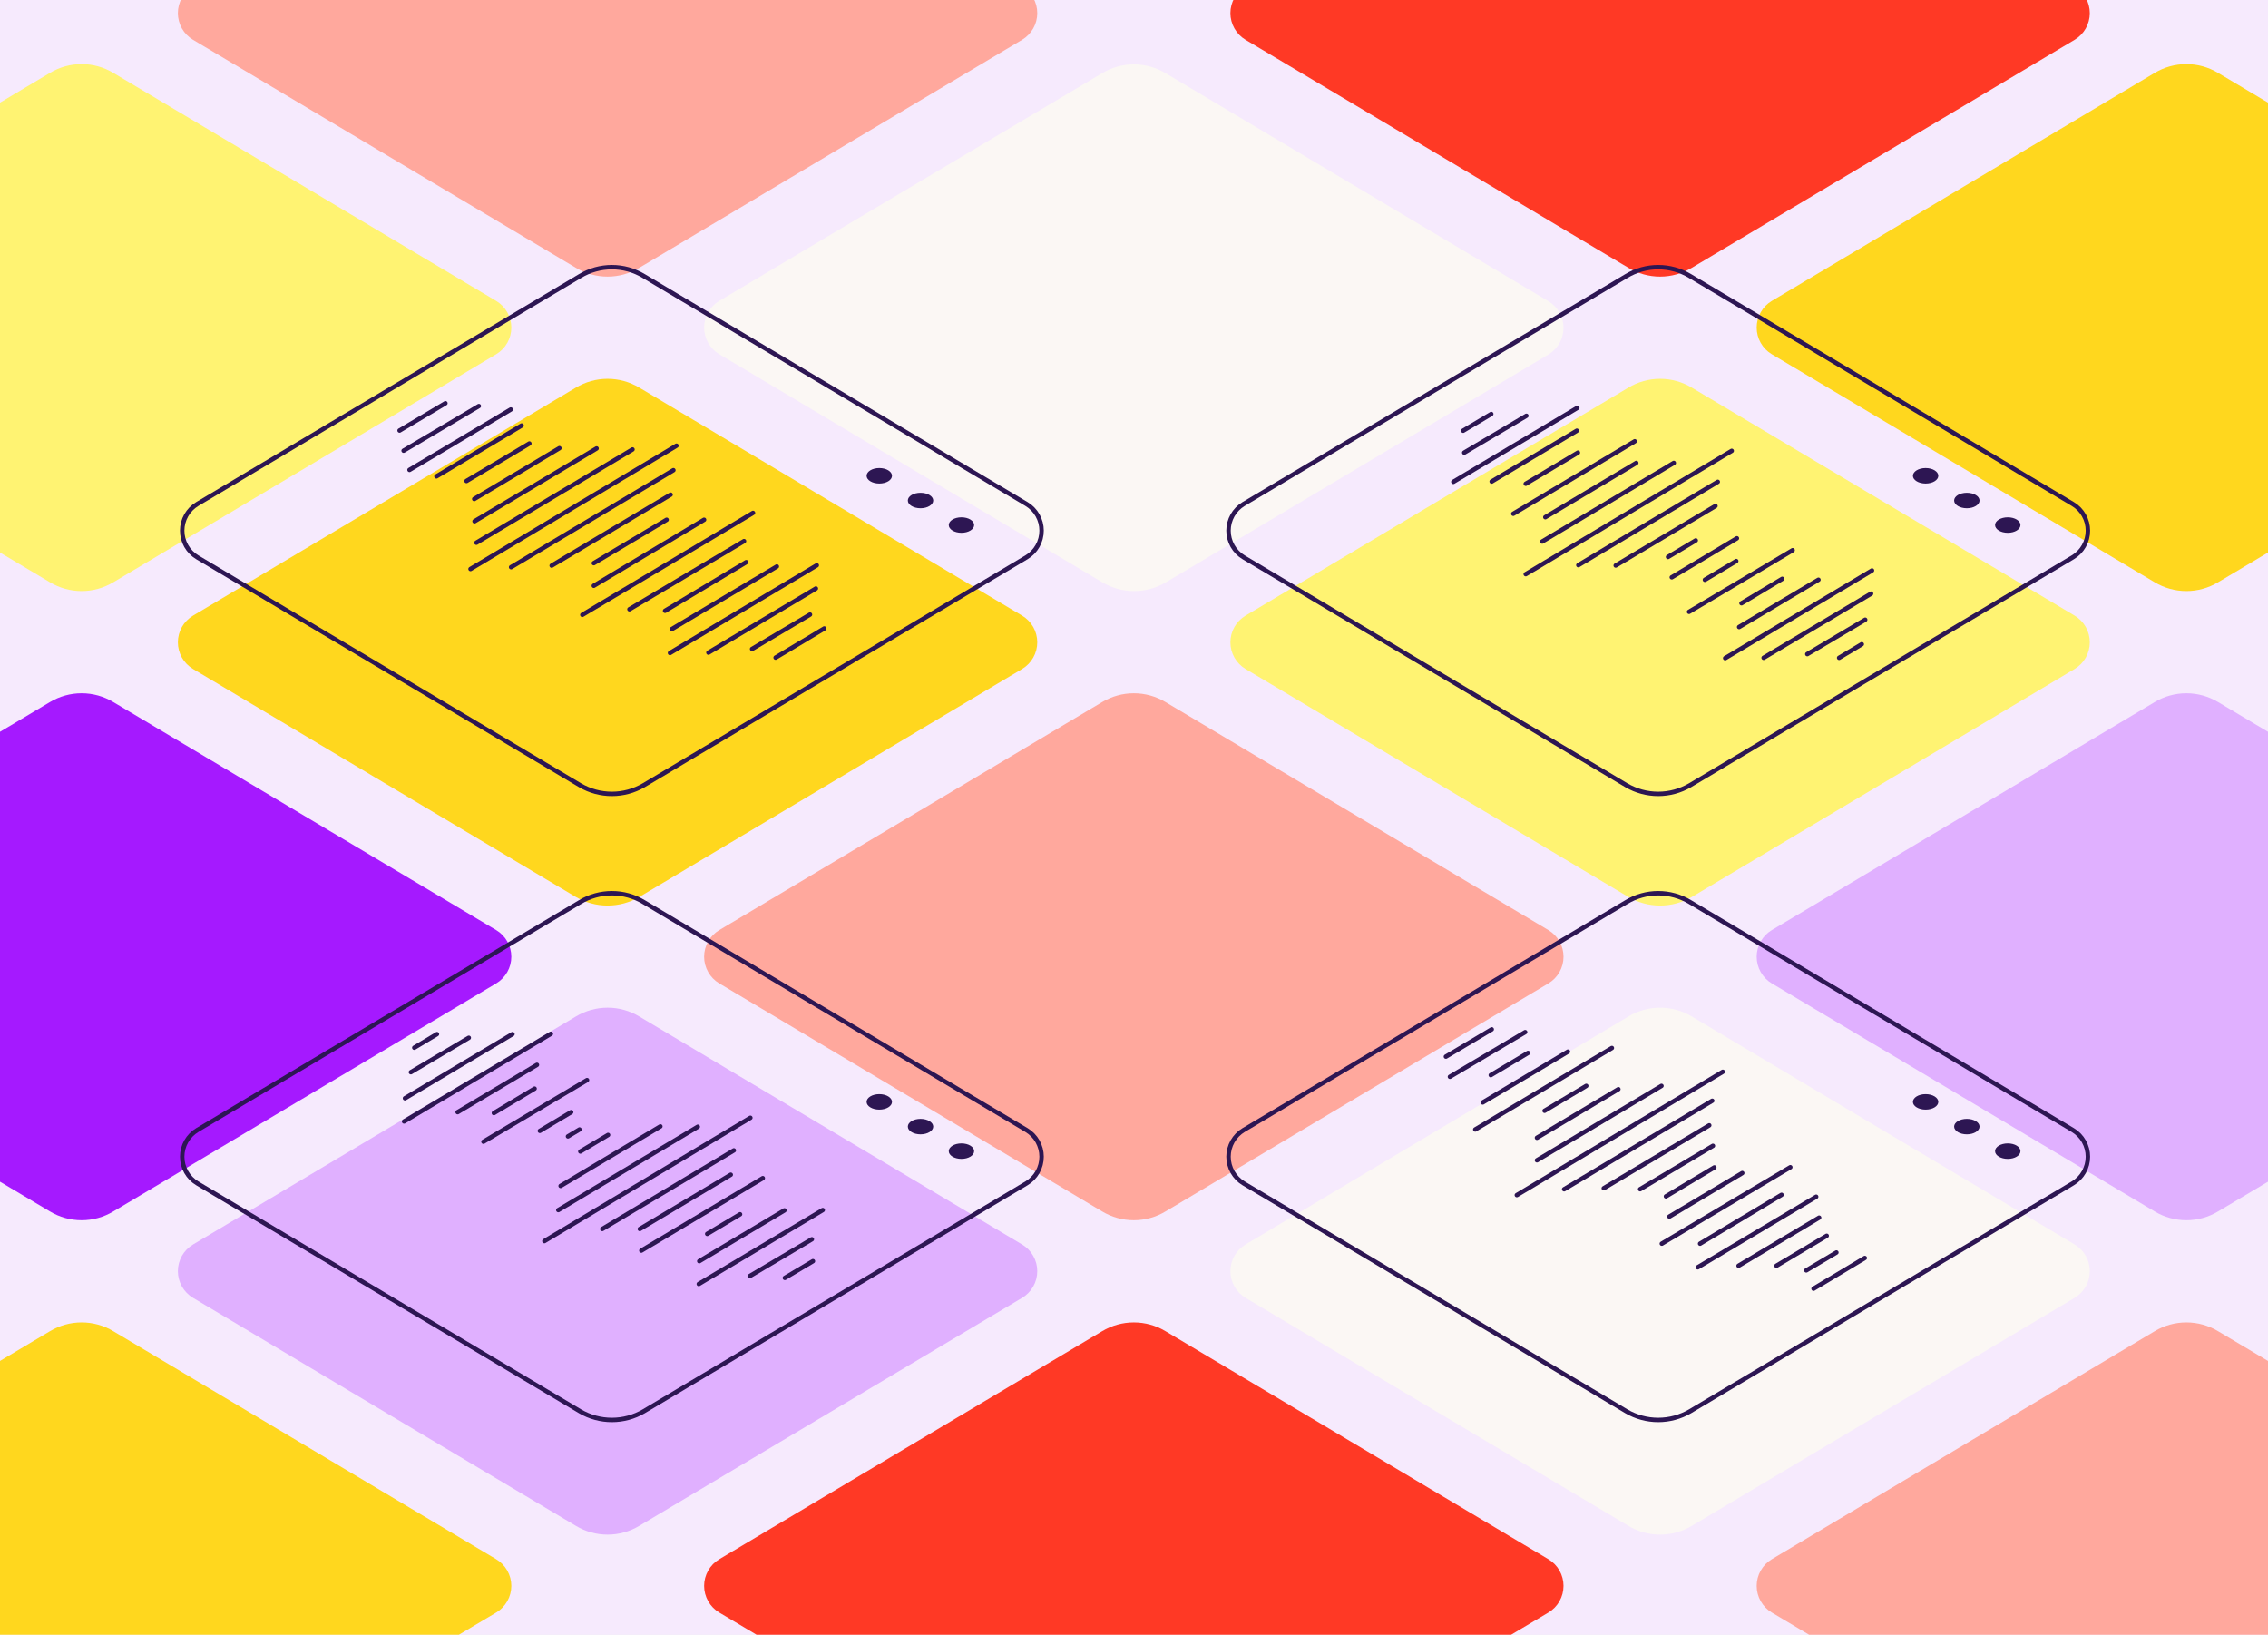
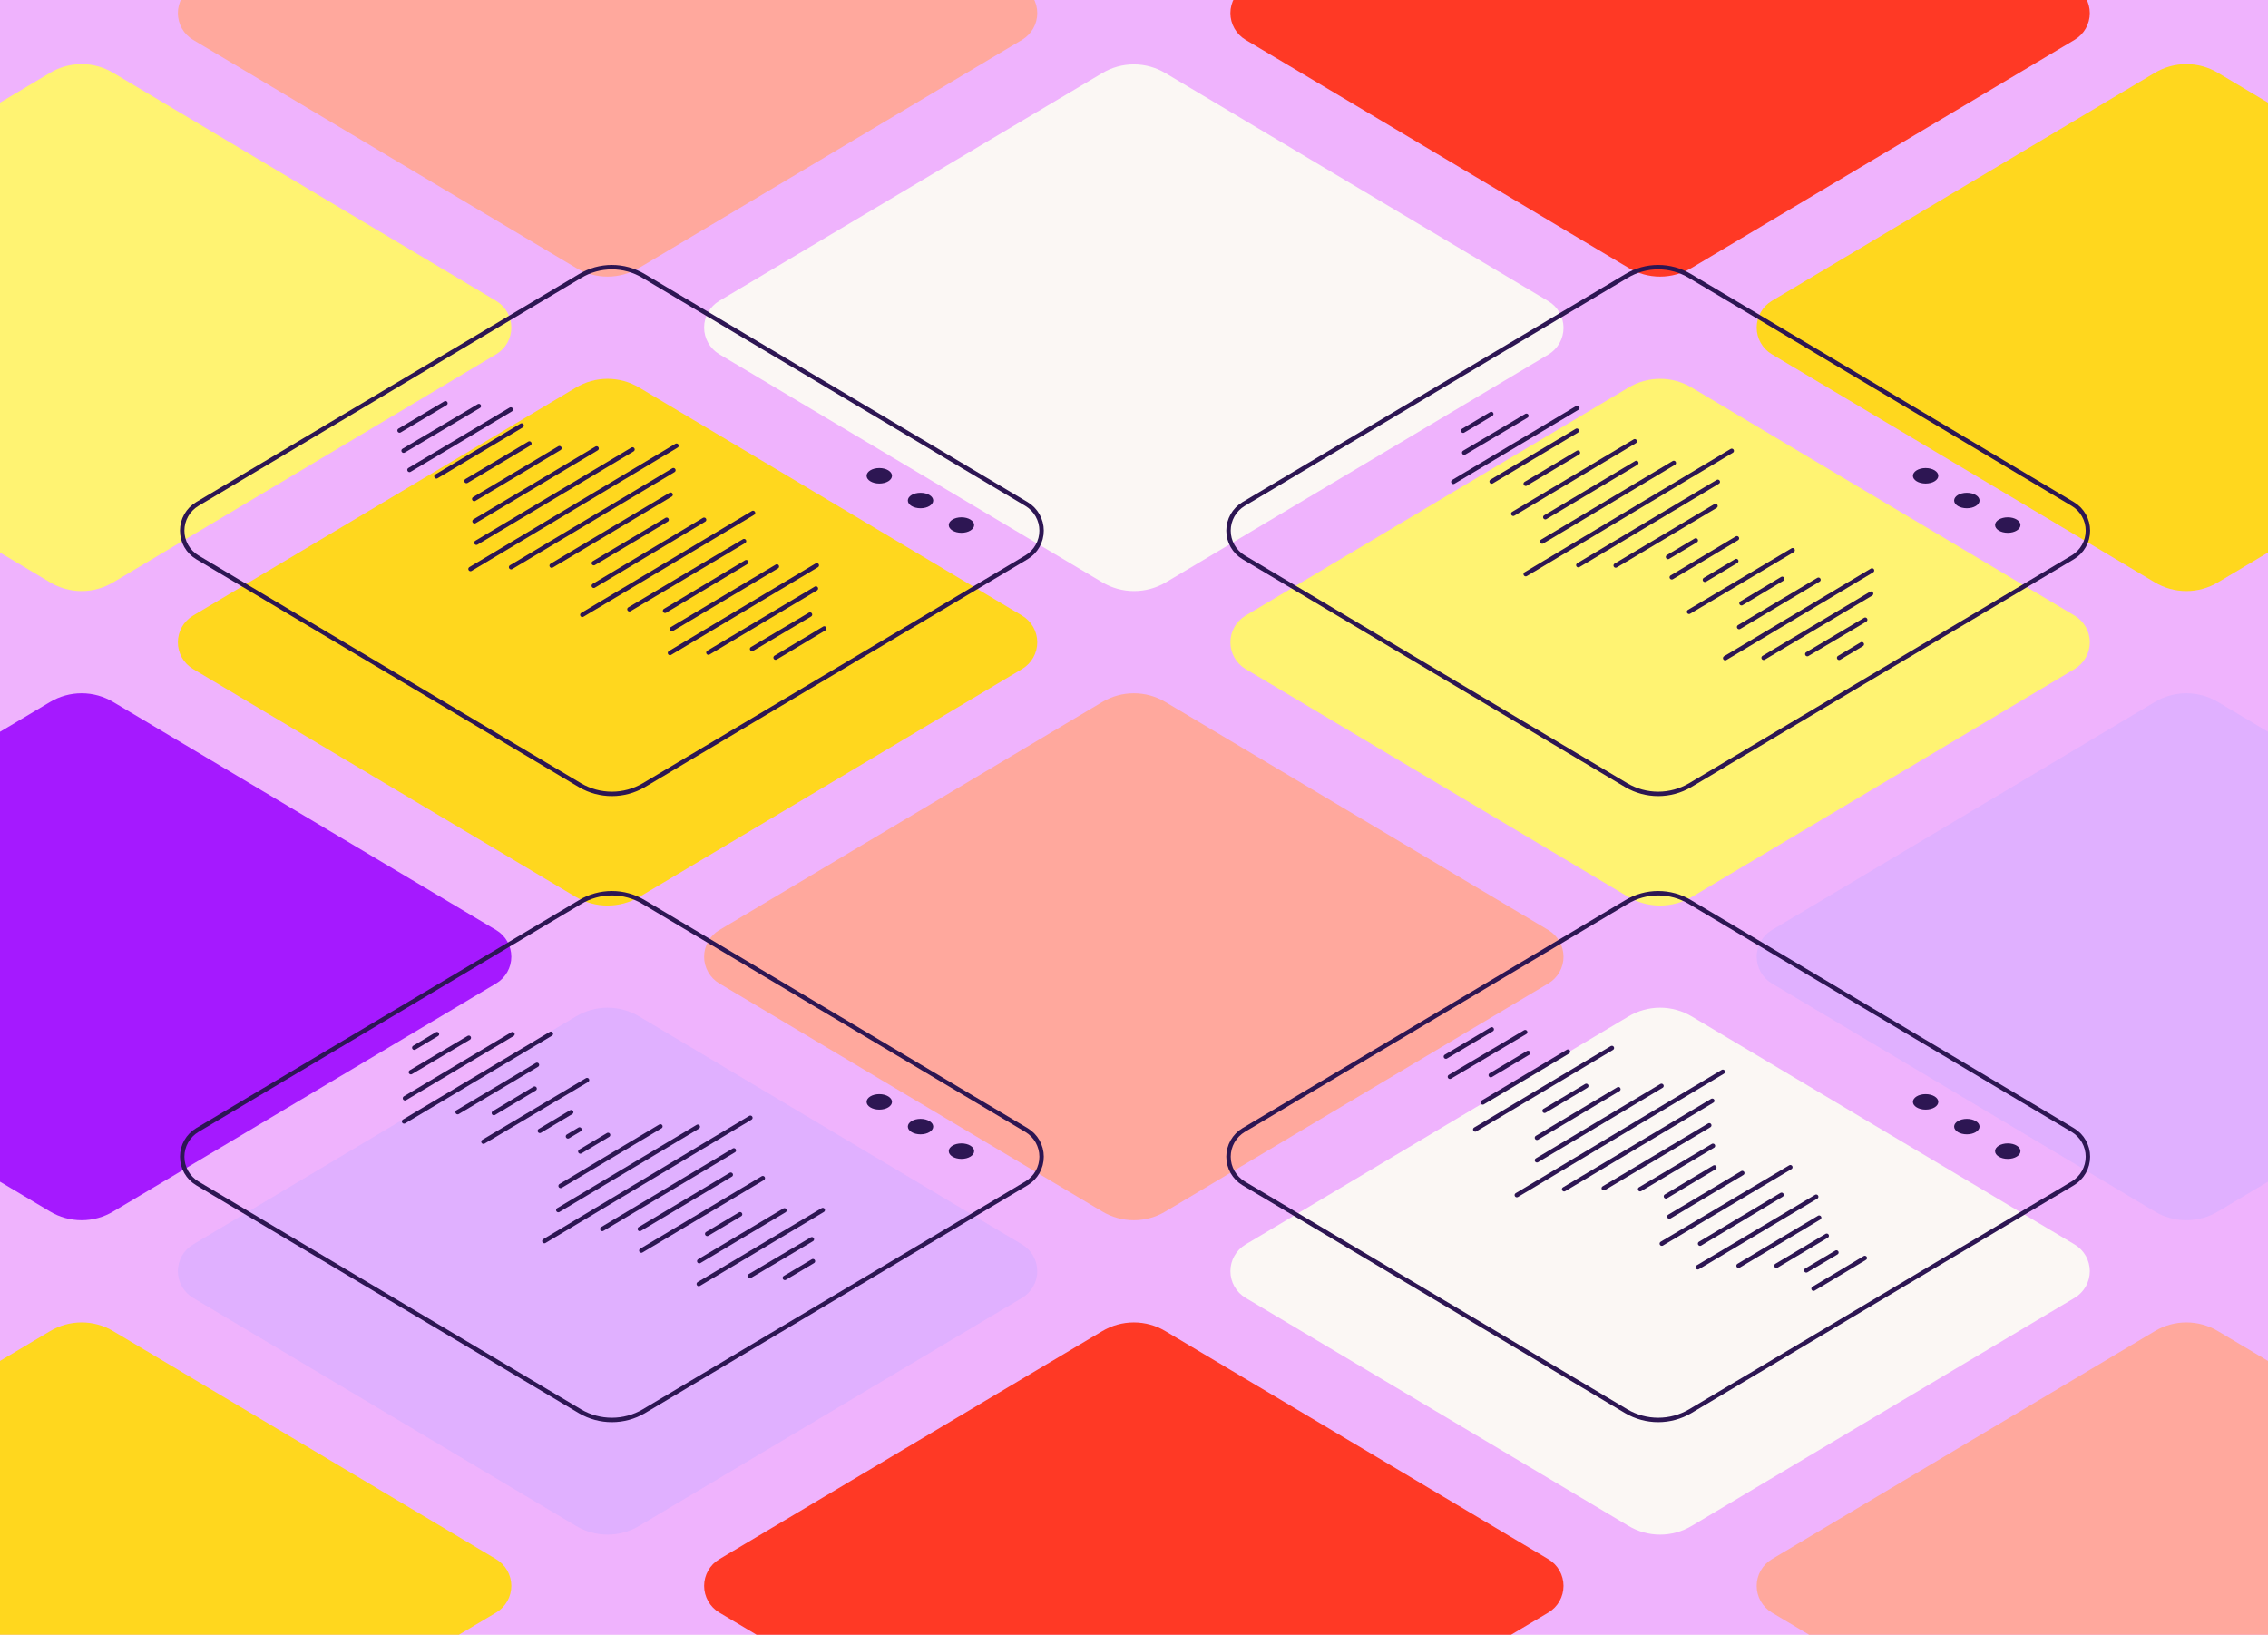
<svg xmlns="http://www.w3.org/2000/svg" width="512" height="369" viewBox="0 0 512 369" fill="none">
  <g clip-path="url(#clip0_6059_34013)">
-     <path d="M512 0H0V369H512V0Z" fill="#F6EAFD" />
+     <path d="M512 0H0V369H512V0Z" fill="#EAFD" />
    <path d="M248.796 131.412L162.367 79.947C161.327 79.325 160.466 78.444 159.869 77.39C159.271 76.336 158.957 75.145 158.957 73.933C158.957 72.722 159.271 71.531 159.869 70.477C160.466 69.423 161.327 68.542 162.367 67.92L248.796 16.524C250.959 15.22 253.437 14.531 255.962 14.531C258.488 14.531 260.966 15.22 263.129 16.524L349.558 67.99C350.597 68.612 351.458 69.493 352.055 70.547C352.652 71.601 352.966 72.792 352.966 74.003C352.966 75.215 352.652 76.405 352.055 77.459C351.458 78.513 350.597 79.394 349.558 80.017L263.129 131.482C260.954 132.759 258.475 133.426 255.953 133.414C253.431 133.401 250.958 132.71 248.796 131.412Z" fill="#FBF7F4" />
    <path d="M367.599 60.443L281.17 8.977C280.131 8.355 279.27 7.474 278.673 6.42C278.076 5.366 277.762 4.175 277.762 2.964C277.762 1.752 278.076 0.562 278.673 -0.492C279.27 -1.546 280.131 -2.427 281.17 -3.05L367.599 -54.515C369.762 -55.819 372.241 -56.508 374.767 -56.508C377.293 -56.508 379.771 -55.819 381.935 -54.515L468.361 -3.05C469.401 -2.428 470.262 -1.547 470.859 -0.493C471.457 0.561 471.771 1.752 471.771 2.964C471.771 4.175 471.457 5.366 470.859 6.42C470.262 7.474 469.401 8.355 468.361 8.977L381.935 60.443C379.771 61.747 377.293 62.436 374.767 62.436C372.241 62.436 369.762 61.747 367.599 60.443Z" fill="#FF3925" />
    <path d="M486.407 131.42L399.979 79.954C398.939 79.332 398.079 78.451 397.482 77.397C396.884 76.343 396.57 75.152 396.57 73.941C396.57 72.729 396.884 71.538 397.482 70.484C398.079 69.43 398.939 68.549 399.979 67.927L486.407 16.462C488.571 15.158 491.049 14.469 493.574 14.469C496.1 14.469 498.578 15.158 500.741 16.462L587.17 67.927C588.21 68.549 589.07 69.43 589.667 70.484C590.265 71.538 590.579 72.729 590.579 73.941C590.579 75.152 590.265 76.343 589.667 77.397C589.07 78.451 588.21 79.332 587.17 79.954L500.741 131.42C498.578 132.724 496.1 133.413 493.574 133.413C491.049 133.413 488.571 132.724 486.407 131.42Z" fill="#FFD71E" />
    <path d="M129.994 60.443L43.565 8.977C42.526 8.355 41.665 7.474 41.068 6.42C40.47 5.366 40.156 4.175 40.156 2.964C40.156 1.752 40.47 0.561 41.068 -0.492C41.665 -1.546 42.526 -2.428 43.565 -3.05L129.994 -54.515C132.157 -55.819 134.635 -56.508 137.161 -56.508C139.686 -56.508 142.164 -55.819 144.328 -54.515L230.756 -3.05C231.796 -2.427 232.656 -1.546 233.253 -0.492C233.851 0.562 234.165 1.752 234.165 2.964C234.165 4.175 233.851 5.366 233.253 6.42C232.656 7.474 231.796 8.355 230.756 8.977L144.328 60.443C142.164 61.747 139.686 62.436 137.161 62.436C134.635 62.436 132.157 61.747 129.994 60.443Z" fill="#FFA89D" />
    <path d="M367.599 202.459L281.17 150.994C280.131 150.371 279.27 149.49 278.673 148.436C278.076 147.382 277.762 146.192 277.762 144.98C277.762 143.769 278.076 142.578 278.673 141.524C279.27 140.47 280.131 139.589 281.17 138.966L367.599 87.501C369.762 86.197 372.241 85.508 374.767 85.508C377.293 85.508 379.771 86.197 381.935 87.501L468.361 138.966C469.401 139.588 470.262 140.469 470.859 141.523C471.457 142.577 471.771 143.768 471.771 144.98C471.771 146.191 471.457 147.382 470.859 148.436C470.262 149.49 469.401 150.371 468.361 150.993L381.935 202.459C379.759 203.729 377.286 204.399 374.767 204.399C372.248 204.399 369.774 203.729 367.599 202.459Z" fill="#FFF372" />
    <path d="M486.407 273.435L399.979 221.97C398.939 221.347 398.079 220.466 397.482 219.412C396.884 218.358 396.57 217.168 396.57 215.956C396.57 214.745 396.884 213.554 397.482 212.5C398.079 211.446 398.939 210.565 399.979 209.943L486.407 158.477C488.571 157.173 491.049 156.484 493.574 156.484C496.1 156.484 498.578 157.173 500.741 158.477L587.17 209.942C588.21 210.565 589.07 211.446 589.667 212.5C590.265 213.554 590.579 214.744 590.579 215.956C590.579 217.167 590.265 218.358 589.667 219.412C589.07 220.466 588.21 221.347 587.17 221.969L500.741 273.435C498.578 274.738 496.1 275.427 493.574 275.427C491.049 275.427 488.571 274.738 486.407 273.435Z" fill="#E0B0FF" />
    <path d="M11.261 131.42L-75.167 79.954C-76.207 79.332 -77.067 78.451 -77.665 77.397C-78.262 76.343 -78.576 75.152 -78.576 73.941C-78.576 72.729 -78.262 71.538 -77.665 70.484C-77.067 69.43 -76.207 68.549 -75.167 67.927L11.261 16.462C13.424 15.158 15.902 14.469 18.428 14.469C20.954 14.469 23.432 15.158 25.596 16.462L112.025 67.927C113.064 68.549 113.924 69.43 114.522 70.484C115.119 71.538 115.433 72.729 115.433 73.941C115.433 75.152 115.119 76.343 114.522 77.397C113.924 78.451 113.064 79.332 112.025 79.954L25.596 131.42C23.432 132.724 20.954 133.413 18.428 133.413C15.902 133.413 13.424 132.724 11.261 131.42Z" fill="#FFF372" />
    <path d="M129.994 202.459L43.565 150.994C42.526 150.371 41.665 149.49 41.068 148.436C40.47 147.382 40.156 146.192 40.156 144.98C40.156 143.769 40.47 142.578 41.068 141.524C41.665 140.47 42.526 139.589 43.565 138.966L129.994 87.501C132.157 86.197 134.635 85.508 137.161 85.508C139.686 85.508 142.164 86.197 144.328 87.501L230.756 138.966C231.796 139.589 232.656 140.47 233.253 141.524C233.851 142.578 234.165 143.768 234.165 144.98C234.165 146.191 233.851 147.382 233.253 148.436C232.656 149.49 231.796 150.371 230.756 150.993L144.328 202.459C142.153 203.729 139.679 204.399 137.161 204.399C134.642 204.399 132.168 203.729 129.994 202.459Z" fill="#FFD71E" />
    <path d="M248.796 273.435L162.367 221.97C161.327 221.348 160.466 220.467 159.869 219.413C159.271 218.359 158.957 217.168 158.957 215.956C158.957 214.745 159.271 213.554 159.869 212.5C160.466 211.446 161.327 210.565 162.367 209.943L248.796 158.477C250.959 157.173 253.437 156.484 255.962 156.484C258.488 156.484 260.966 157.173 263.129 158.477L349.558 209.943C350.597 210.565 351.458 211.446 352.055 212.5C352.652 213.554 352.966 214.745 352.966 215.956C352.966 217.168 352.652 218.358 352.055 219.412C351.458 220.466 350.597 221.347 349.558 221.97L263.129 273.435C260.966 274.738 258.488 275.427 255.962 275.427C253.437 275.427 250.959 274.738 248.796 273.435Z" fill="#FFA89D" />
    <path d="M367.599 344.403L281.17 292.939C280.131 292.316 279.27 291.435 278.673 290.382C278.076 289.328 277.762 288.137 277.762 286.926C277.762 285.714 278.076 284.523 278.673 283.47C279.27 282.416 280.131 281.535 281.17 280.912L367.599 229.446C369.762 228.142 372.241 227.453 374.767 227.453C377.293 227.453 379.771 228.142 381.935 229.446L468.361 280.912C469.401 281.534 470.262 282.415 470.859 283.469C471.457 284.523 471.771 285.714 471.771 286.926C471.771 288.137 471.457 289.328 470.859 290.382C470.262 291.436 469.401 292.317 468.361 292.939L381.935 344.403C379.771 345.707 377.293 346.397 374.767 346.397C372.24 346.397 369.762 345.707 367.599 344.403Z" fill="#FBF7F4" />
    <path d="M486.407 415.443L399.979 363.977C398.939 363.355 398.079 362.474 397.482 361.42C396.884 360.366 396.57 359.175 396.57 357.964C396.57 356.752 396.884 355.562 397.482 354.508C398.079 353.454 398.939 352.573 399.979 351.951L486.407 300.486C488.57 299.182 491.048 298.492 493.574 298.492C496.1 298.492 498.578 299.182 500.741 300.486L587.17 351.951C588.21 352.573 589.07 353.454 589.667 354.508C590.265 355.562 590.579 356.752 590.579 357.964C590.579 359.175 590.265 360.366 589.667 361.42C589.07 362.474 588.21 363.355 587.17 363.977L500.742 415.443C498.567 416.715 496.093 417.385 493.574 417.385C491.056 417.385 488.582 416.715 486.407 415.443Z" fill="#FFA89D" />
    <path d="M11.261 273.435L-75.167 221.97C-76.207 221.348 -77.067 220.466 -77.665 219.413C-78.262 218.359 -78.576 217.168 -78.576 215.956C-78.576 214.745 -78.262 213.554 -77.665 212.5C-77.067 211.446 -76.207 210.565 -75.167 209.943L11.261 158.477C13.424 157.173 15.902 156.484 18.428 156.484C20.954 156.484 23.432 157.173 25.596 158.477L112.025 209.943C113.064 210.565 113.924 211.446 114.522 212.5C115.119 213.554 115.433 214.745 115.433 215.956C115.433 217.168 115.119 218.358 114.522 219.412C113.924 220.466 113.064 221.347 112.025 221.97L25.596 273.435C23.432 274.738 20.954 275.427 18.428 275.427C15.902 275.427 13.425 274.738 11.261 273.435Z" fill="#A519FF" />
    <path d="M129.994 344.403L43.565 292.939C42.526 292.317 41.665 291.436 41.068 290.382C40.47 289.328 40.156 288.137 40.156 286.926C40.156 285.714 40.47 284.523 41.068 283.469C41.665 282.416 42.526 281.535 43.565 280.912L129.994 229.446C132.157 228.142 134.635 227.453 137.161 227.453C139.686 227.453 142.164 228.142 144.328 229.446L230.756 280.912C231.796 281.535 232.656 282.416 233.253 283.47C233.851 284.523 234.165 285.714 234.165 286.926C234.165 288.137 233.851 289.328 233.253 290.382C232.656 291.435 231.796 292.316 230.756 292.939L144.328 344.403C142.165 345.707 139.687 346.397 137.161 346.397C134.635 346.397 132.157 345.707 129.994 344.403Z" fill="#E0B0FF" />
    <path d="M248.796 415.443L162.367 363.977C161.327 363.355 160.466 362.474 159.869 361.42C159.271 360.366 158.957 359.175 158.957 357.964C158.957 356.752 159.271 355.561 159.869 354.507C160.466 353.454 161.327 352.573 162.367 351.951L248.796 300.486C250.959 299.182 253.437 298.492 255.963 298.492C258.488 298.492 260.966 299.182 263.129 300.486L349.558 351.951C350.597 352.573 351.458 353.454 352.055 354.508C352.652 355.562 352.966 356.752 352.966 357.964C352.966 359.175 352.652 360.366 352.055 361.42C351.458 362.474 350.597 363.355 349.558 363.977L263.129 415.443C260.955 416.715 258.481 417.384 255.963 417.384C253.444 417.384 250.97 416.715 248.796 415.443Z" fill="#FF3925" />
    <path d="M11.261 415.443L-75.167 363.977C-76.207 363.355 -77.067 362.474 -77.665 361.42C-78.262 360.366 -78.576 359.175 -78.576 357.964C-78.576 356.752 -78.262 355.562 -77.665 354.508C-77.067 353.454 -76.207 352.573 -75.167 351.951L11.261 300.486C13.424 299.182 15.902 298.492 18.428 298.492C20.954 298.492 23.433 299.182 25.596 300.486L112.025 351.951C113.064 352.573 113.924 353.454 114.522 354.508C115.119 355.562 115.433 356.752 115.433 357.964C115.433 359.175 115.119 360.366 114.522 361.42C113.924 362.474 113.064 363.355 112.025 363.977L25.596 415.443C23.421 416.715 20.947 417.384 18.428 417.384C15.909 417.384 13.436 416.715 11.261 415.443Z" fill="#FFD71E" />
    <path d="M367.172 177.255L280.746 125.79C279.706 125.168 278.845 124.287 278.248 123.233C277.65 122.179 277.336 120.988 277.336 119.776C277.336 118.565 277.65 117.374 278.248 116.32C278.845 115.266 279.706 114.385 280.746 113.763L367.172 62.297C369.336 60.994 371.814 60.305 374.34 60.305C376.866 60.305 379.345 60.994 381.508 62.297L467.937 113.763C468.976 114.385 469.837 115.266 470.434 116.32C471.031 117.374 471.345 118.565 471.345 119.776C471.345 120.988 471.031 122.179 470.434 123.233C469.837 124.287 468.976 125.168 467.937 125.79L381.508 177.255C379.333 178.526 376.859 179.196 374.34 179.196C371.821 179.196 369.347 178.526 367.172 177.255V177.255Z" stroke="#2D1653" />
    <path d="M453.251 120.262C454.834 120.262 456.118 119.479 456.118 118.514C456.118 117.548 454.834 116.766 453.251 116.766C451.669 116.766 450.385 117.548 450.385 118.514C450.385 119.479 451.669 120.262 453.251 120.262Z" fill="#2D1653" />
    <path d="M444.013 114.723C445.596 114.723 446.88 113.94 446.88 112.975C446.88 112.009 445.596 111.227 444.013 111.227C442.428 111.227 441.146 112.009 441.146 112.975C441.146 113.94 442.428 114.723 444.013 114.723Z" fill="#2D1653" />
    <path d="M434.707 109.145C436.291 109.145 437.573 108.362 437.573 107.397C437.573 106.431 436.291 105.648 434.707 105.648C433.124 105.648 431.84 106.431 431.84 107.397C431.84 108.362 433.124 109.145 434.707 109.145Z" fill="#2D1653" />
    <path d="M415.182 148.479L420.3 145.414" stroke="#2D1653" stroke-linecap="round" />
    <path d="M407.994 147.645L421.07 139.883" stroke="#2D1653" stroke-linecap="round" />
    <path d="M398.137 148.475L422.401 134" stroke="#2D1653" stroke-linecap="round" />
    <path d="M389.463 148.555L422.608 128.766" stroke="#2D1653" stroke-linecap="round" />
    <path d="M392.609 141.531L410.519 130.859" stroke="#2D1653" stroke-linecap="round" />
    <path d="M393.143 136.165L402.334 130.656" stroke="#2D1653" stroke-linecap="round" />
    <path d="M381.303 138.098L404.685 124.195" stroke="#2D1653" stroke-linecap="round" />
    <path d="M384.881 130.866L391.958 126.641" stroke="#2D1653" stroke-linecap="round" />
    <path d="M377.404 130.305L392.106 121.508" stroke="#2D1653" stroke-linecap="round" />
    <path d="M376.555 125.716L382.818 121.984" stroke="#2D1653" stroke-linecap="round" />
    <path d="M364.744 127.644L387.269 114.211" stroke="#2D1653" stroke-linecap="round" />
    <path d="M356.307 127.564L387.788 108.758" stroke="#2D1653" stroke-linecap="round" />
    <path d="M344.434 129.596L390.934 101.766" stroke="#2D1653" stroke-linecap="round" />
    <path d="M348.158 122.229L377.858 104.492" stroke="#2D1653" stroke-linecap="round" />
    <path d="M348.857 116.74L369.393 104.492" stroke="#2D1653" stroke-linecap="round" />
    <path d="M341.623 115.964L369.046 99.609" stroke="#2D1653" stroke-linecap="round" />
    <path d="M344.434 109.192L356.214 102.172" stroke="#2D1653" stroke-linecap="round" />
    <path d="M336.74 108.687L355.97 97.219" stroke="#2D1653" stroke-linecap="round" />
    <path d="M328.092 108.758L356.078 92.07" stroke="#2D1653" stroke-linecap="round" />
    <path d="M330.547 102.17L344.584 93.852" stroke="#2D1653" stroke-linecap="round" />
    <path d="M330.309 97.218L336.654 93.445" stroke="#2D1653" stroke-linecap="round" />
    <path d="M98.646 233.422L93.527 236.486" stroke="#2D1653" stroke-linecap="round" />
    <path d="M105.832 234.25L92.756 242.012" stroke="#2D1653" stroke-linecap="round" />
    <path d="M115.69 233.422L91.426 247.896" stroke="#2D1653" stroke-linecap="round" />
    <path d="M124.366 233.344L91.221 253.133" stroke="#2D1653" stroke-linecap="round" />
    <path d="M121.218 240.359L103.309 251.031" stroke="#2D1653" stroke-linecap="round" />
    <path d="M120.686 245.727L111.494 251.236" stroke="#2D1653" stroke-linecap="round" />
    <path d="M132.523 243.797L109.141 257.7" stroke="#2D1653" stroke-linecap="round" />
    <path d="M128.946 251.031L121.869 255.257" stroke="#2D1653" stroke-linecap="round" />
    <path d="M130.822 254.945L128.217 256.504" stroke="#2D1653" stroke-linecap="round" />
    <path d="M137.273 256.18L131.01 259.912" stroke="#2D1653" stroke-linecap="round" />
    <path d="M149.084 254.25L126.559 267.684" stroke="#2D1653" stroke-linecap="round" />
    <path d="M157.523 254.328L126.041 273.134" stroke="#2D1653" stroke-linecap="round" />
    <path d="M169.395 252.305L122.895 280.135" stroke="#2D1653" stroke-linecap="round" />
    <path d="M165.67 259.664L135.971 277.401" stroke="#2D1653" stroke-linecap="round" />
    <path d="M164.971 265.156L144.436 277.405" stroke="#2D1653" stroke-linecap="round" />
    <path d="M172.204 265.93L144.781 282.284" stroke="#2D1653" stroke-linecap="round" />
    <path d="M167.072 274.086L159.652 278.508" stroke="#2D1653" stroke-linecap="round" />
    <path d="M177.087 273.203L157.857 284.671" stroke="#2D1653" stroke-linecap="round" />
    <path d="M185.736 273.133L157.75 289.821" stroke="#2D1653" stroke-linecap="round" />
    <path d="M183.28 279.727L169.242 288.045" stroke="#2D1653" stroke-linecap="round" />
    <path d="M183.521 284.672L177.176 288.445" stroke="#2D1653" stroke-linecap="round" />
    <path d="M367.172 318.569L280.746 267.102C279.706 266.48 278.845 265.599 278.248 264.546C277.65 263.492 277.336 262.301 277.336 261.089C277.336 259.878 277.65 258.687 278.248 257.633C278.845 256.579 279.706 255.698 280.746 255.076L367.172 203.61C369.336 202.306 371.814 201.617 374.34 201.617C376.866 201.617 379.345 202.306 381.508 203.61L467.937 255.076C468.976 255.698 469.837 256.579 470.434 257.633C471.031 258.687 471.345 259.878 471.345 261.089C471.345 262.301 471.031 263.491 470.434 264.545C469.837 265.599 468.976 266.48 467.937 267.102L381.508 318.569C379.333 319.839 376.859 320.508 374.34 320.508C371.821 320.508 369.348 319.839 367.172 318.569Z" stroke="#2D1653" />
    <path d="M453.251 261.583C454.834 261.583 456.118 260.799 456.118 259.834C456.118 258.867 454.834 258.086 453.251 258.086C451.669 258.086 450.385 258.867 450.385 259.834C450.385 260.799 451.669 261.583 453.251 261.583Z" fill="#2D1653" />
    <path d="M444.013 256.042C445.596 256.042 446.88 255.26 446.88 254.293C446.88 253.328 445.596 252.547 444.013 252.547C442.428 252.547 441.146 253.328 441.146 254.293C441.146 255.26 442.428 256.042 444.013 256.042Z" fill="#2D1653" />
    <path d="M434.707 250.465C436.291 250.465 437.573 249.682 437.573 248.717C437.573 247.752 436.291 246.969 434.707 246.969C433.124 246.969 431.84 247.752 431.84 248.717C431.84 249.682 433.124 250.465 434.707 250.465Z" fill="#2D1653" />
    <path d="M409.41 290.88L420.979 283.953" stroke="#2D1653" stroke-linecap="round" />
    <path d="M407.766 286.748L414.569 282.711" stroke="#2D1653" stroke-linecap="round" />
    <path d="M401.033 285.704L412.378 278.938" stroke="#2D1653" stroke-linecap="round" />
    <path d="M392.484 285.702L410.672 274.844" stroke="#2D1653" stroke-linecap="round" />
    <path d="M383.271 286.052L410.004 270.125" stroke="#2D1653" stroke-linecap="round" />
    <path d="M383.791 280.717L402.184 269.695" stroke="#2D1653" stroke-linecap="round" />
    <path d="M375.152 280.715L404.169 263.461" stroke="#2D1653" stroke-linecap="round" />
    <path d="M376.859 274.607L393.316 264.781" stroke="#2D1653" stroke-linecap="round" />
    <path d="M376.088 270.041L387.007 263.508" stroke="#2D1653" stroke-linecap="round" />
    <path d="M370.258 268.422L386.691 258.633" stroke="#2D1653" stroke-linecap="round" />
    <path d="M362.051 268.206L385.863 254.008" stroke="#2D1653" stroke-linecap="round" />
    <path d="M353.104 268.432L386.539 248.461" stroke="#2D1653" stroke-linecap="round" />
    <path d="M342.424 269.752L388.926 241.922" stroke="#2D1653" stroke-linecap="round" />
    <path d="M346.969 261.896L375.079 245.109" stroke="#2D1653" stroke-linecap="round" />
    <path d="M346.969 256.815L365.349 245.852" stroke="#2D1653" stroke-linecap="round" />
    <path d="M348.689 250.722L358.099 245.109" stroke="#2D1653" stroke-linecap="round" />
    <path d="M333.039 254.941L363.884 236.555" stroke="#2D1653" stroke-linecap="round" />
    <path d="M334.732 248.842L353.962 237.375" stroke="#2D1653" stroke-linecap="round" />
    <path d="M336.541 242.679L344.951 237.664" stroke="#2D1653" stroke-linecap="round" />
    <path d="M327.318 243.047L344.309 232.977" stroke="#2D1653" stroke-linecap="round" />
    <path d="M326.412 238.498L336.761 232.344" stroke="#2D1653" stroke-linecap="round" />
    <path d="M130.967 177.255L44.54 125.79C43.5 125.168 42.64 124.287 42.042 123.233C41.445 122.179 41.131 120.988 41.131 119.776C41.131 118.565 41.445 117.374 42.042 116.32C42.64 115.266 43.5 114.385 44.54 113.763L130.967 62.297C133.131 60.994 135.609 60.305 138.135 60.305C140.661 60.305 143.139 60.994 145.303 62.297L231.731 113.763C232.771 114.385 233.631 115.266 234.228 116.32C234.826 117.374 235.14 118.565 235.14 119.776C235.14 120.988 234.826 122.179 234.228 123.233C233.631 124.287 232.771 125.168 231.731 125.79L145.303 177.255C143.128 178.526 140.654 179.196 138.135 179.196C135.616 179.196 133.142 178.526 130.967 177.255V177.255Z" stroke="#2D1653" />
    <path d="M217.046 120.262C218.629 120.262 219.913 119.479 219.913 118.514C219.913 117.548 218.629 116.766 217.046 116.766C215.464 116.766 214.18 117.548 214.18 118.514C214.18 119.479 215.464 120.262 217.046 120.262Z" fill="#2D1653" />
    <path d="M207.808 114.723C209.391 114.723 210.675 113.94 210.675 112.975C210.675 112.009 209.391 111.227 207.808 111.227C206.223 111.227 204.941 112.009 204.941 112.975C204.941 113.94 206.223 114.723 207.808 114.723Z" fill="#2D1653" />
    <path d="M198.501 109.145C200.086 109.145 201.368 108.362 201.368 107.397C201.368 106.431 200.086 105.648 198.501 105.648C196.919 105.648 195.635 106.431 195.635 107.397C195.635 108.362 196.919 109.145 198.501 109.145Z" fill="#2D1653" />
    <path d="M175.096 148.433L186.074 141.859" stroke="#2D1653" stroke-linecap="round" />
    <path d="M169.781 146.48L182.857 138.719" stroke="#2D1653" stroke-linecap="round" />
    <path d="M159.924 147.31L184.188 132.836" stroke="#2D1653" stroke-linecap="round" />
    <path d="M151.248 147.391L184.393 127.602" stroke="#2D1653" stroke-linecap="round" />
    <path d="M151.67 141.992L175.375 127.867" stroke="#2D1653" stroke-linecap="round" />
    <path d="M150.137 137.869L168.458 126.891" stroke="#2D1653" stroke-linecap="round" />
    <path d="M142.094 137.524L167.965 122.141" stroke="#2D1653" stroke-linecap="round" />
    <path d="M131.463 138.779L169.993 115.773" stroke="#2D1653" stroke-linecap="round" />
    <path d="M134.053 132.215L158.947 117.32" stroke="#2D1653" stroke-linecap="round" />
    <path d="M134.053 127.11L150.486 117.32" stroke="#2D1653" stroke-linecap="round" />
    <path d="M124.541 127.669L151.394 111.656" stroke="#2D1653" stroke-linecap="round" />
    <path d="M115.379 128.02L152.021 106.133" stroke="#2D1653" stroke-linecap="round" />
    <path d="M106.219 128.432L152.721 100.602" stroke="#2D1653" stroke-linecap="round" />
    <path d="M107.543 122.501L142.786 101.453" stroke="#2D1653" stroke-linecap="round" />
    <path d="M107.129 117.659L134.68 101.227" stroke="#2D1653" stroke-linecap="round" />
    <path d="M107.059 112.632L126.289 101.164" stroke="#2D1653" stroke-linecap="round" />
    <path d="M105.312 108.57L119.507 100.109" stroke="#2D1653" stroke-linecap="round" />
    <path d="M98.527 107.523L117.757 96.055" stroke="#2D1653" stroke-linecap="round" />
    <path d="M92.445 106.065L115.311 92.43" stroke="#2D1653" stroke-linecap="round" />
    <path d="M91.113 101.726L108.104 91.656" stroke="#2D1653" stroke-linecap="round" />
    <path d="M90.207 97.177L100.556 91.023" stroke="#2D1653" stroke-linecap="round" />
    <path d="M130.967 318.569L44.54 267.102C43.5 266.48 42.64 265.599 42.042 264.545C41.445 263.491 41.131 262.301 41.131 261.089C41.131 259.878 41.445 258.687 42.042 257.633C42.64 256.579 43.5 255.698 44.54 255.076L130.967 203.61C133.131 202.306 135.609 201.617 138.135 201.617C140.661 201.617 143.14 202.306 145.303 203.61L231.732 255.076C232.771 255.698 233.632 256.579 234.229 257.633C234.826 258.687 235.14 259.878 235.14 261.089C235.14 262.301 234.826 263.491 234.229 264.545C233.632 265.599 232.771 266.48 231.732 267.102L145.303 318.569C143.128 319.839 140.654 320.508 138.135 320.508C135.616 320.508 133.142 319.839 130.967 318.569V318.569Z" stroke="#2D1653" />
    <path d="M217.046 261.583C218.629 261.583 219.913 260.799 219.913 259.834C219.913 258.867 218.629 258.086 217.046 258.086C215.464 258.086 214.18 258.867 214.18 259.834C214.18 260.799 215.464 261.583 217.046 261.583Z" fill="#2D1653" />
    <path d="M207.808 256.042C209.391 256.042 210.675 255.26 210.675 254.293C210.675 253.328 209.391 252.547 207.808 252.547C206.223 252.547 204.941 253.328 204.941 254.293C204.941 255.26 206.223 256.042 207.808 256.042Z" fill="#2D1653" />
    <path d="M198.501 250.465C200.086 250.465 201.368 249.682 201.368 248.717C201.368 247.752 200.086 246.969 198.501 246.969C196.919 246.969 195.635 247.752 195.635 248.717C195.635 249.682 196.919 250.465 198.501 250.465Z" fill="#2D1653" />
  </g>
  <defs>
    <clipPath id="clip0_6059_34013">
      <rect width="512" height="369" fill="white" />
    </clipPath>
  </defs>
</svg>
